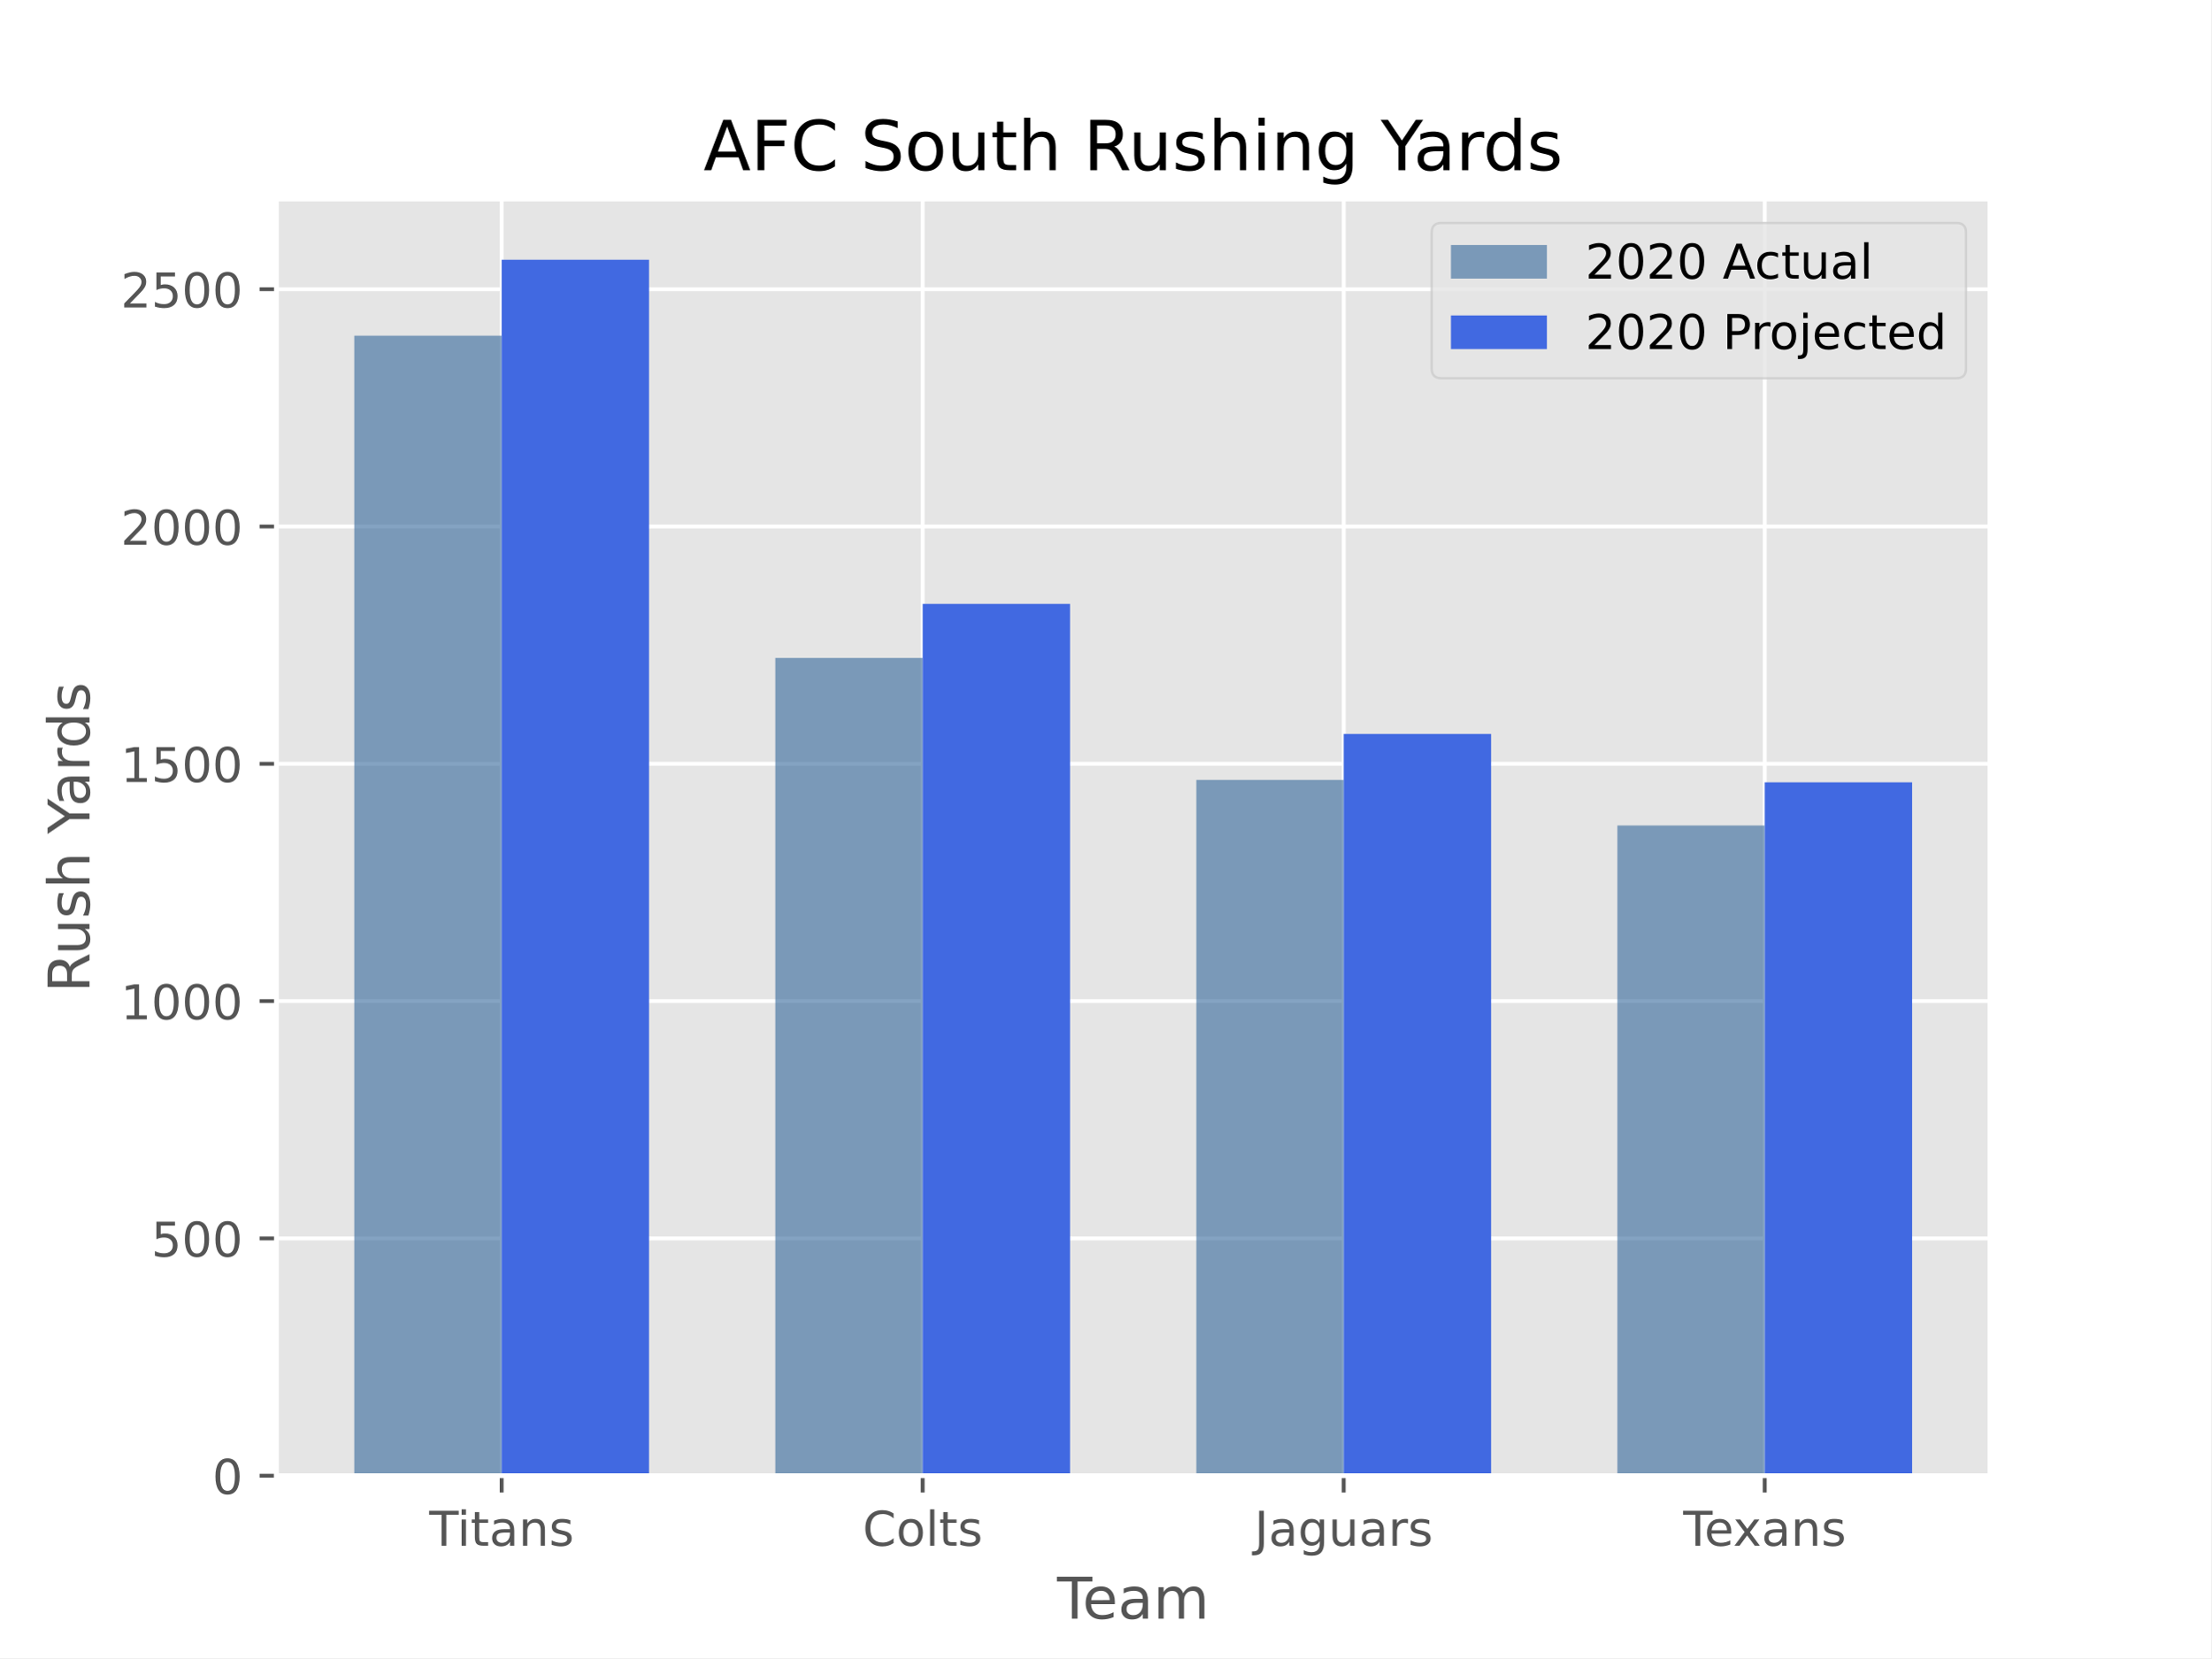
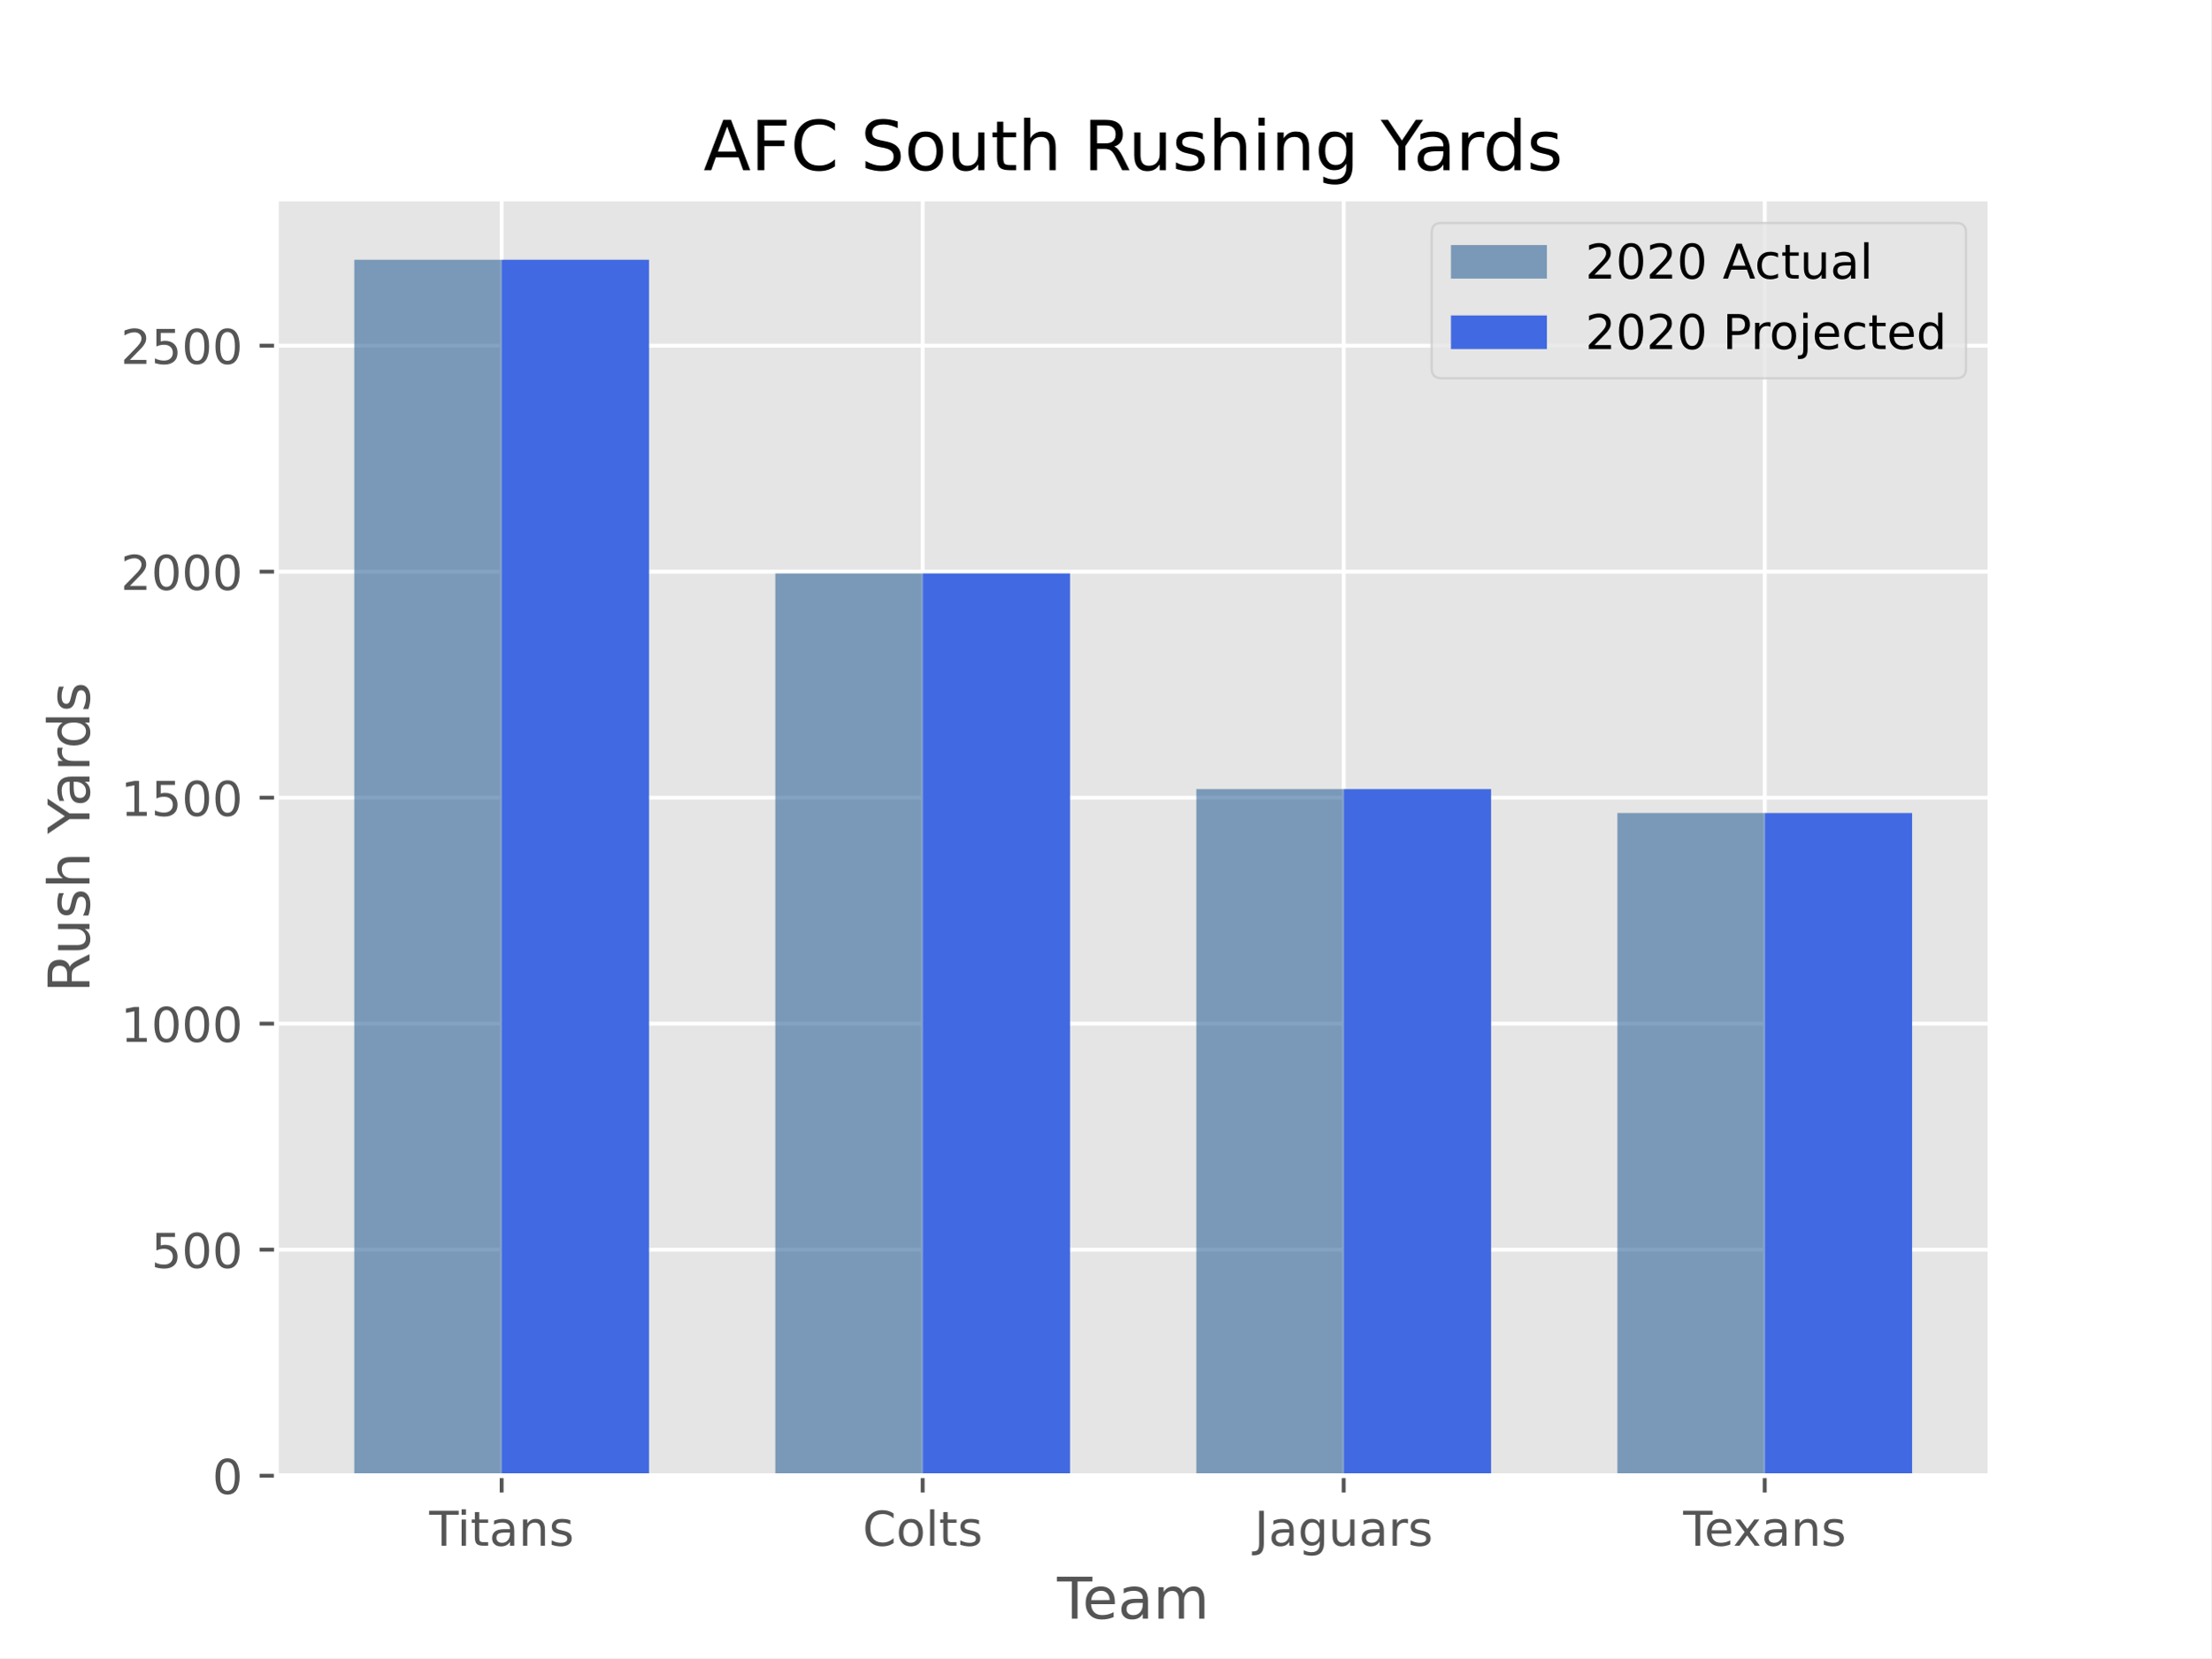
<svg xmlns="http://www.w3.org/2000/svg" xmlns:xlink="http://www.w3.org/1999/xlink" height="345.6pt" version="1.1" viewBox="0 0 460.8 345.6" width="460.8pt">
  <defs>
    <style type="text/css">*{stroke-linecap:butt;stroke-linejoin:round;}</style>
  </defs>
  <g id="figure_1">
    <g id="patch_1">
      <path d="M 0 345.6  L 460.8 345.6  L 460.8 0  L 0 0  z " style="fill:#ffffff;" />
    </g>
    <g id="axes_1">
      <g id="patch_2">
        <path d="M 57.6 307.584  L 414.72 307.584  L 414.72 41.472  L 57.6 41.472  z " style="fill:#e5e5e5;" />
      </g>
      <g id="matplotlib.axis_1">
        <g id="xtick_1">
          <g id="line2d_1">
-             <path clip-path="url(#pb582f3d757)" d="M 104.543 307.584  L 104.543 41.472  " style="fill:none;stroke:#ffffff;stroke-linecap:square;stroke-width:0.8;" />
+             <path clip-path="url(#pdb3e0767f5)" d="M 104.543 307.584  L 104.543 41.472  " style="fill:none;stroke:#ffffff;stroke-linecap:square;stroke-width:0.8;" />
          </g>
          <g id="line2d_2">
            <defs>
-               <path d="M 0 0  L 0 3.5  " id="maaebdf51c5" style="stroke:#555555;stroke-width:0.8;" />
-             </defs>
-             <g>
-               <use style="fill:#555555;stroke:#555555;stroke-width:0.8;" x="104.543" xlink:href="#maaebdf51c5" y="307.584" />
+               <path d="M 0 0  L 0 3.5  " id="m150e1d5980" style="stroke:#555555;stroke-width:0.8;" />
+             </defs>
+             <g>
+               <use style="fill:#555555;stroke:#555555;stroke-width:0.8;" x="104.543" xlink:href="#m150e1d5980" y="307.584" />
            </g>
          </g>
          <g id="text_1">
            <g style="fill:#555555;" transform="translate(89.45892 322.1824)scale(0.1 -0.1)">
              <defs>
                <path d="M -0.297 72.906  L 61.375 72.906  L 61.375 64.594  L 35.5 64.594  L 35.5 0  L 25.594 0  L 25.594 64.594  L -0.297 64.594  z " id="DejaVuSans-84" />
                <path d="M 9.422 54.688  L 18.406 54.688  L 18.406 0  L 9.422 0  z M 9.422 75.984  L 18.406 75.984  L 18.406 64.594  L 9.422 64.594  z " id="DejaVuSans-105" />
                <path d="M 18.312 70.219  L 18.312 54.688  L 36.812 54.688  L 36.812 47.703  L 18.312 47.703  L 18.312 18.016  Q 18.312 11.328 20.141 9.422  Q 21.969 7.516 27.594 7.516  L 36.812 7.516  L 36.812 0  L 27.594 0  Q 17.188 0 13.234 3.875  Q 9.281 7.766 9.281 18.016  L 9.281 47.703  L 2.688 47.703  L 2.688 54.688  L 9.281 54.688  L 9.281 70.219  z " id="DejaVuSans-116" />
                <path d="M 34.281 27.484  Q 23.391 27.484 19.188 25  Q 14.984 22.516 14.984 16.5  Q 14.984 11.719 18.141 8.906  Q 21.297 6.109 26.703 6.109  Q 34.188 6.109 38.703 11.406  Q 43.219 16.703 43.219 25.484  L 43.219 27.484  z M 52.203 31.203  L 52.203 0  L 43.219 0  L 43.219 8.297  Q 40.141 3.328 35.547 0.953  Q 30.953 -1.422 24.312 -1.422  Q 15.922 -1.422 10.953 3.297  Q 6 8.016 6 15.922  Q 6 25.141 12.172 29.828  Q 18.359 34.516 30.609 34.516  L 43.219 34.516  L 43.219 35.406  Q 43.219 41.609 39.141 45  Q 35.062 48.391 27.688 48.391  Q 23 48.391 18.547 47.266  Q 14.109 46.141 10.016 43.891  L 10.016 52.203  Q 14.938 54.109 19.578 55.047  Q 24.219 56 28.609 56  Q 40.484 56 46.344 49.844  Q 52.203 43.703 52.203 31.203  z " id="DejaVuSans-97" />
                <path d="M 54.891 33.016  L 54.891 0  L 45.906 0  L 45.906 32.719  Q 45.906 40.484 42.875 44.328  Q 39.844 48.188 33.797 48.188  Q 26.516 48.188 22.312 43.547  Q 18.109 38.922 18.109 30.906  L 18.109 0  L 9.078 0  L 9.078 54.688  L 18.109 54.688  L 18.109 46.188  Q 21.344 51.125 25.703 53.562  Q 30.078 56 35.797 56  Q 45.219 56 50.047 50.172  Q 54.891 44.344 54.891 33.016  z " id="DejaVuSans-110" />
                <path d="M 44.281 53.078  L 44.281 44.578  Q 40.484 46.531 36.375 47.5  Q 32.281 48.484 27.875 48.484  Q 21.188 48.484 17.844 46.438  Q 14.5 44.391 14.5 40.281  Q 14.5 37.156 16.891 35.375  Q 19.281 33.594 26.516 31.984  L 29.594 31.297  Q 39.156 29.25 43.188 25.516  Q 47.219 21.781 47.219 15.094  Q 47.219 7.469 41.188 3.016  Q 35.156 -1.422 24.609 -1.422  Q 20.219 -1.422 15.453 -0.562  Q 10.688 0.297 5.422 2  L 5.422 11.281  Q 10.406 8.688 15.234 7.391  Q 20.062 6.109 24.812 6.109  Q 31.156 6.109 34.562 8.281  Q 37.984 10.453 37.984 14.406  Q 37.984 18.062 35.516 20.016  Q 33.062 21.969 24.703 23.781  L 21.578 24.516  Q 13.234 26.266 9.516 29.906  Q 5.812 33.547 5.812 39.891  Q 5.812 47.609 11.281 51.797  Q 16.75 56 26.812 56  Q 31.781 56 36.172 55.266  Q 40.578 54.547 44.281 53.078  z " id="DejaVuSans-115" />
              </defs>
              <use xlink:href="#DejaVuSans-84" />
              <use x="57.959" xlink:href="#DejaVuSans-105" />
              <use x="85.742" xlink:href="#DejaVuSans-116" />
              <use x="124.951" xlink:href="#DejaVuSans-97" />
              <use x="186.23" xlink:href="#DejaVuSans-110" />
              <use x="249.609" xlink:href="#DejaVuSans-115" />
            </g>
          </g>
        </g>
        <g id="xtick_2">
          <g id="line2d_3">
-             <path clip-path="url(#pb582f3d757)" d="M 192.288 307.584  L 192.288 41.472  " style="fill:none;stroke:#ffffff;stroke-linecap:square;stroke-width:0.8;" />
+             <path clip-path="url(#pdb3e0767f5)" d="M 192.288 307.584  L 192.288 41.472  " style="fill:none;stroke:#ffffff;stroke-linecap:square;stroke-width:0.8;" />
          </g>
          <g id="line2d_4">
            <g>
-               <use style="fill:#555555;stroke:#555555;stroke-width:0.8;" x="192.288" xlink:href="#maaebdf51c5" y="307.584" />
+               <use style="fill:#555555;stroke:#555555;stroke-width:0.8;" x="192.288" xlink:href="#m150e1d5980" y="307.584" />
            </g>
          </g>
          <g id="text_2">
            <g style="fill:#555555;" transform="translate(179.7831 322.1824)scale(0.1 -0.1)">
              <defs>
                <path d="M 64.406 67.281  L 64.406 56.891  Q 59.422 61.531 53.781 63.812  Q 48.141 66.109 41.797 66.109  Q 29.297 66.109 22.656 58.469  Q 16.016 50.828 16.016 36.375  Q 16.016 21.969 22.656 14.328  Q 29.297 6.688 41.797 6.688  Q 48.141 6.688 53.781 8.984  Q 59.422 11.281 64.406 15.922  L 64.406 5.609  Q 59.234 2.094 53.438 0.328  Q 47.656 -1.422 41.219 -1.422  Q 24.656 -1.422 15.125 8.703  Q 5.609 18.844 5.609 36.375  Q 5.609 53.953 15.125 64.078  Q 24.656 74.219 41.219 74.219  Q 47.75 74.219 53.531 72.484  Q 59.328 70.75 64.406 67.281  z " id="DejaVuSans-67" />
                <path d="M 30.609 48.391  Q 23.391 48.391 19.188 42.75  Q 14.984 37.109 14.984 27.297  Q 14.984 17.484 19.156 11.844  Q 23.344 6.203 30.609 6.203  Q 37.797 6.203 41.984 11.859  Q 46.188 17.531 46.188 27.297  Q 46.188 37.016 41.984 42.703  Q 37.797 48.391 30.609 48.391  z M 30.609 56  Q 42.328 56 49.016 48.375  Q 55.719 40.766 55.719 27.297  Q 55.719 13.875 49.016 6.219  Q 42.328 -1.422 30.609 -1.422  Q 18.844 -1.422 12.172 6.219  Q 5.516 13.875 5.516 27.297  Q 5.516 40.766 12.172 48.375  Q 18.844 56 30.609 56  z " id="DejaVuSans-111" />
                <path d="M 9.422 75.984  L 18.406 75.984  L 18.406 0  L 9.422 0  z " id="DejaVuSans-108" />
              </defs>
              <use xlink:href="#DejaVuSans-67" />
              <use x="69.824" xlink:href="#DejaVuSans-111" />
              <use x="131.006" xlink:href="#DejaVuSans-108" />
              <use x="158.789" xlink:href="#DejaVuSans-116" />
              <use x="197.998" xlink:href="#DejaVuSans-115" />
            </g>
          </g>
        </g>
        <g id="xtick_3">
          <g id="line2d_5">
-             <path clip-path="url(#pb582f3d757)" d="M 280.032 307.584  L 280.032 41.472  " style="fill:none;stroke:#ffffff;stroke-linecap:square;stroke-width:0.8;" />
+             <path clip-path="url(#pdb3e0767f5)" d="M 280.032 307.584  L 280.032 41.472  " style="fill:none;stroke:#ffffff;stroke-linecap:square;stroke-width:0.8;" />
          </g>
          <g id="line2d_6">
            <g>
-               <use style="fill:#555555;stroke:#555555;stroke-width:0.8;" x="280.032" xlink:href="#maaebdf51c5" y="307.584" />
+               <use style="fill:#555555;stroke:#555555;stroke-width:0.8;" x="280.032" xlink:href="#m150e1d5980" y="307.584" />
            </g>
          </g>
          <g id="text_3">
            <g style="fill:#555555;" transform="translate(261.426 322.1824)scale(0.1 -0.1)">
              <defs>
                <path d="M 9.812 72.906  L 19.672 72.906  L 19.672 5.078  Q 19.672 -8.109 14.672 -14.062  Q 9.672 -20.016 -1.422 -20.016  L -5.172 -20.016  L -5.172 -11.719  L -2.094 -11.719  Q 4.438 -11.719 7.125 -8.047  Q 9.812 -4.391 9.812 5.078  z " id="DejaVuSans-74" />
                <path d="M 45.406 27.984  Q 45.406 37.75 41.375 43.109  Q 37.359 48.484 30.078 48.484  Q 22.859 48.484 18.828 43.109  Q 14.797 37.75 14.797 27.984  Q 14.797 18.266 18.828 12.891  Q 22.859 7.516 30.078 7.516  Q 37.359 7.516 41.375 12.891  Q 45.406 18.266 45.406 27.984  z M 54.391 6.781  Q 54.391 -7.172 48.188 -13.984  Q 42 -20.797 29.203 -20.797  Q 24.469 -20.797 20.266 -20.094  Q 16.062 -19.391 12.109 -17.922  L 12.109 -9.188  Q 16.062 -11.328 19.922 -12.344  Q 23.781 -13.375 27.781 -13.375  Q 36.625 -13.375 41.016 -8.766  Q 45.406 -4.156 45.406 5.172  L 45.406 9.625  Q 42.625 4.781 38.281 2.391  Q 33.938 0 27.875 0  Q 17.828 0 11.672 7.656  Q 5.516 15.328 5.516 27.984  Q 5.516 40.672 11.672 48.328  Q 17.828 56 27.875 56  Q 33.938 56 38.281 53.609  Q 42.625 51.219 45.406 46.391  L 45.406 54.688  L 54.391 54.688  z " id="DejaVuSans-103" />
                <path d="M 8.5 21.578  L 8.5 54.688  L 17.484 54.688  L 17.484 21.922  Q 17.484 14.156 20.5 10.266  Q 23.531 6.391 29.594 6.391  Q 36.859 6.391 41.078 11.031  Q 45.312 15.672 45.312 23.688  L 45.312 54.688  L 54.297 54.688  L 54.297 0  L 45.312 0  L 45.312 8.406  Q 42.047 3.422 37.719 1  Q 33.406 -1.422 27.688 -1.422  Q 18.266 -1.422 13.375 4.438  Q 8.5 10.297 8.5 21.578  z M 31.109 56  z " id="DejaVuSans-117" />
                <path d="M 41.109 46.297  Q 39.594 47.172 37.812 47.578  Q 36.031 48 33.891 48  Q 26.266 48 22.188 43.047  Q 18.109 38.094 18.109 28.812  L 18.109 0  L 9.078 0  L 9.078 54.688  L 18.109 54.688  L 18.109 46.188  Q 20.953 51.172 25.484 53.578  Q 30.031 56 36.531 56  Q 37.453 56 38.578 55.875  Q 39.703 55.766 41.062 55.516  z " id="DejaVuSans-114" />
              </defs>
              <use xlink:href="#DejaVuSans-74" />
              <use x="29.492" xlink:href="#DejaVuSans-97" />
              <use x="90.771" xlink:href="#DejaVuSans-103" />
              <use x="154.248" xlink:href="#DejaVuSans-117" />
              <use x="217.627" xlink:href="#DejaVuSans-97" />
              <use x="278.906" xlink:href="#DejaVuSans-114" />
              <use x="320.02" xlink:href="#DejaVuSans-115" />
            </g>
          </g>
        </g>
        <g id="xtick_4">
          <g id="line2d_7">
-             <path clip-path="url(#pb582f3d757)" d="M 367.777 307.584  L 367.777 41.472  " style="fill:none;stroke:#ffffff;stroke-linecap:square;stroke-width:0.8;" />
+             <path clip-path="url(#pdb3e0767f5)" d="M 367.777 307.584  L 367.777 41.472  " style="fill:none;stroke:#ffffff;stroke-linecap:square;stroke-width:0.8;" />
          </g>
          <g id="line2d_8">
            <g>
-               <use style="fill:#555555;stroke:#555555;stroke-width:0.8;" x="367.777" xlink:href="#maaebdf51c5" y="307.584" />
+               <use style="fill:#555555;stroke:#555555;stroke-width:0.8;" x="367.777" xlink:href="#m150e1d5980" y="307.584" />
            </g>
          </g>
          <g id="text_4">
            <g style="fill:#555555;" transform="translate(350.7869 322.1824)scale(0.1 -0.1)">
              <defs>
                <path d="M 56.203 29.594  L 56.203 25.203  L 14.891 25.203  Q 15.484 15.922 20.484 11.062  Q 25.484 6.203 34.422 6.203  Q 39.594 6.203 44.453 7.469  Q 49.312 8.734 54.109 11.281  L 54.109 2.781  Q 49.266 0.734 44.188 -0.344  Q 39.109 -1.422 33.891 -1.422  Q 20.797 -1.422 13.156 6.188  Q 5.516 13.812 5.516 26.812  Q 5.516 40.234 12.766 48.109  Q 20.016 56 32.328 56  Q 43.359 56 49.781 48.891  Q 56.203 41.797 56.203 29.594  z M 47.219 32.234  Q 47.125 39.594 43.094 43.984  Q 39.062 48.391 32.422 48.391  Q 24.906 48.391 20.391 44.141  Q 15.875 39.891 15.188 32.172  z " id="DejaVuSans-101" />
                <path d="M 54.891 54.688  L 35.109 28.078  L 55.906 0  L 45.312 0  L 29.391 21.484  L 13.484 0  L 2.875 0  L 24.125 28.609  L 4.688 54.688  L 15.281 54.688  L 29.781 35.203  L 44.281 54.688  z " id="DejaVuSans-120" />
              </defs>
              <use xlink:href="#DejaVuSans-84" />
              <use x="44.084" xlink:href="#DejaVuSans-101" />
              <use x="103.857" xlink:href="#DejaVuSans-120" />
              <use x="163.037" xlink:href="#DejaVuSans-97" />
              <use x="224.316" xlink:href="#DejaVuSans-110" />
              <use x="287.695" xlink:href="#DejaVuSans-115" />
            </g>
          </g>
        </g>
        <g id="text_5">
          <g style="fill:#555555;" transform="translate(220.3022 337.3802)scale(0.12 -0.12)">
            <defs>
              <path d="M 52 44.188  Q 55.375 50.25 60.062 53.125  Q 64.75 56 71.094 56  Q 79.641 56 84.281 50.016  Q 88.922 44.047 88.922 33.016  L 88.922 0  L 79.891 0  L 79.891 32.719  Q 79.891 40.578 77.094 44.375  Q 74.312 48.188 68.609 48.188  Q 61.625 48.188 57.562 43.547  Q 53.516 38.922 53.516 30.906  L 53.516 0  L 44.484 0  L 44.484 32.719  Q 44.484 40.625 41.703 44.406  Q 38.922 48.188 33.109 48.188  Q 26.219 48.188 22.156 43.531  Q 18.109 38.875 18.109 30.906  L 18.109 0  L 9.078 0  L 9.078 54.688  L 18.109 54.688  L 18.109 46.188  Q 21.188 51.219 25.484 53.609  Q 29.781 56 35.688 56  Q 41.656 56 45.828 52.969  Q 50 49.953 52 44.188  z " id="DejaVuSans-109" />
            </defs>
            <use xlink:href="#DejaVuSans-84" />
            <use x="44.084" xlink:href="#DejaVuSans-101" />
            <use x="105.607" xlink:href="#DejaVuSans-97" />
            <use x="166.887" xlink:href="#DejaVuSans-109" />
          </g>
        </g>
      </g>
      <g id="matplotlib.axis_2">
        <g id="ytick_1">
          <g id="line2d_9">
-             <path clip-path="url(#pb582f3d757)" d="M 57.6 307.584  L 414.72 307.584  " style="fill:none;stroke:#ffffff;stroke-linecap:square;stroke-width:0.8;" />
+             <path clip-path="url(#pdb3e0767f5)" d="M 57.6 307.584  L 414.72 307.584  " style="fill:none;stroke:#ffffff;stroke-linecap:square;stroke-width:0.8;" />
          </g>
          <g id="line2d_10">
            <defs>
-               <path d="M 0 0  L -3.5 0  " id="m9d6d35a60a" style="stroke:#555555;stroke-width:0.8;" />
-             </defs>
-             <g>
-               <use style="fill:#555555;stroke:#555555;stroke-width:0.8;" x="57.6" xlink:href="#m9d6d35a60a" y="307.584" />
+               <path d="M 0 0  L -3.5 0  " id="mc6d77bd768" style="stroke:#555555;stroke-width:0.8;" />
+             </defs>
+             <g>
+               <use style="fill:#555555;stroke:#555555;stroke-width:0.8;" x="57.6" xlink:href="#mc6d77bd768" y="307.584" />
            </g>
          </g>
          <g id="text_6">
            <g style="fill:#555555;" transform="translate(44.2375 311.3832)scale(0.1 -0.1)">
              <defs>
                <path d="M 31.781 66.406  Q 24.172 66.406 20.328 58.906  Q 16.5 51.422 16.5 36.375  Q 16.5 21.391 20.328 13.891  Q 24.172 6.391 31.781 6.391  Q 39.453 6.391 43.281 13.891  Q 47.125 21.391 47.125 36.375  Q 47.125 51.422 43.281 58.906  Q 39.453 66.406 31.781 66.406  z M 31.781 74.219  Q 44.047 74.219 50.516 64.516  Q 56.984 54.828 56.984 36.375  Q 56.984 17.969 50.516 8.266  Q 44.047 -1.422 31.781 -1.422  Q 19.531 -1.422 13.062 8.266  Q 6.594 17.969 6.594 36.375  Q 6.594 54.828 13.062 64.516  Q 19.531 74.219 31.781 74.219  z " id="DejaVuSans-48" />
              </defs>
              <use xlink:href="#DejaVuSans-48" />
            </g>
          </g>
        </g>
        <g id="ytick_2">
          <g id="line2d_11">
-             <path clip-path="url(#pb582f3d757)" d="M 57.6 258.123  L 414.72 258.123  " style="fill:none;stroke:#ffffff;stroke-linecap:square;stroke-width:0.8;" />
+             <path clip-path="url(#pdb3e0767f5)" d="M 57.6 260.476  L 414.72 260.476  " style="fill:none;stroke:#ffffff;stroke-linecap:square;stroke-width:0.8;" />
          </g>
          <g id="line2d_12">
            <g>
-               <use style="fill:#555555;stroke:#555555;stroke-width:0.8;" x="57.6" xlink:href="#m9d6d35a60a" y="258.123" />
+               <use style="fill:#555555;stroke:#555555;stroke-width:0.8;" x="57.6" xlink:href="#mc6d77bd768" y="260.476" />
            </g>
          </g>
          <g id="text_7">
-             <g style="fill:#555555;" transform="translate(31.5125 261.9219)scale(0.1 -0.1)">
+             <g style="fill:#555555;" transform="translate(31.5125 264.2754)scale(0.1 -0.1)">
              <defs>
                <path d="M 10.797 72.906  L 49.516 72.906  L 49.516 64.594  L 19.828 64.594  L 19.828 46.734  Q 21.969 47.469 24.109 47.828  Q 26.266 48.188 28.422 48.188  Q 40.625 48.188 47.75 41.5  Q 54.891 34.812 54.891 23.391  Q 54.891 11.625 47.562 5.094  Q 40.234 -1.422 26.906 -1.422  Q 22.312 -1.422 17.547 -0.641  Q 12.797 0.141 7.719 1.703  L 7.719 11.625  Q 12.109 9.234 16.797 8.062  Q 21.484 6.891 26.703 6.891  Q 35.156 6.891 40.078 11.328  Q 45.016 15.766 45.016 23.391  Q 45.016 31 40.078 35.438  Q 35.156 39.891 26.703 39.891  Q 22.75 39.891 18.812 39.016  Q 14.891 38.141 10.797 36.281  z " id="DejaVuSans-53" />
              </defs>
              <use xlink:href="#DejaVuSans-53" />
              <use x="63.623" xlink:href="#DejaVuSans-48" />
              <use x="127.246" xlink:href="#DejaVuSans-48" />
            </g>
          </g>
        </g>
        <g id="ytick_3">
          <g id="line2d_13">
-             <path clip-path="url(#pb582f3d757)" d="M 57.6 208.661  L 414.72 208.661  " style="fill:none;stroke:#ffffff;stroke-linecap:square;stroke-width:0.8;" />
+             <path clip-path="url(#pdb3e0767f5)" d="M 57.6 213.368  L 414.72 213.368  " style="fill:none;stroke:#ffffff;stroke-linecap:square;stroke-width:0.8;" />
          </g>
          <g id="line2d_14">
            <g>
-               <use style="fill:#555555;stroke:#555555;stroke-width:0.8;" x="57.6" xlink:href="#m9d6d35a60a" y="208.661" />
+               <use style="fill:#555555;stroke:#555555;stroke-width:0.8;" x="57.6" xlink:href="#mc6d77bd768" y="213.368" />
            </g>
          </g>
          <g id="text_8">
-             <g style="fill:#555555;" transform="translate(25.15 212.4605)scale(0.1 -0.1)">
+             <g style="fill:#555555;" transform="translate(25.15 217.1676)scale(0.1 -0.1)">
              <defs>
                <path d="M 12.406 8.297  L 28.516 8.297  L 28.516 63.922  L 10.984 60.406  L 10.984 69.391  L 28.422 72.906  L 38.281 72.906  L 38.281 8.297  L 54.391 8.297  L 54.391 0  L 12.406 0  z " id="DejaVuSans-49" />
              </defs>
              <use xlink:href="#DejaVuSans-49" />
              <use x="63.623" xlink:href="#DejaVuSans-48" />
              <use x="127.246" xlink:href="#DejaVuSans-48" />
              <use x="190.869" xlink:href="#DejaVuSans-48" />
            </g>
          </g>
        </g>
        <g id="ytick_4">
          <g id="line2d_15">
-             <path clip-path="url(#pb582f3d757)" d="M 57.6 159.2  L 414.72 159.2  " style="fill:none;stroke:#ffffff;stroke-linecap:square;stroke-width:0.8;" />
+             <path clip-path="url(#pdb3e0767f5)" d="M 57.6 166.261  L 414.72 166.261  " style="fill:none;stroke:#ffffff;stroke-linecap:square;stroke-width:0.8;" />
          </g>
          <g id="line2d_16">
            <g>
-               <use style="fill:#555555;stroke:#555555;stroke-width:0.8;" x="57.6" xlink:href="#m9d6d35a60a" y="159.2" />
+               <use style="fill:#555555;stroke:#555555;stroke-width:0.8;" x="57.6" xlink:href="#mc6d77bd768" y="166.261" />
            </g>
          </g>
          <g id="text_9">
-             <g style="fill:#555555;" transform="translate(25.15 162.9991)scale(0.1 -0.1)">
+             <g style="fill:#555555;" transform="translate(25.15 170.0598)scale(0.1 -0.1)">
              <use xlink:href="#DejaVuSans-49" />
              <use x="63.623" xlink:href="#DejaVuSans-53" />
              <use x="127.246" xlink:href="#DejaVuSans-48" />
              <use x="190.869" xlink:href="#DejaVuSans-48" />
            </g>
          </g>
        </g>
        <g id="ytick_5">
          <g id="line2d_17">
-             <path clip-path="url(#pb582f3d757)" d="M 57.6 109.739  L 414.72 109.739  " style="fill:none;stroke:#ffffff;stroke-linecap:square;stroke-width:0.8;" />
+             <path clip-path="url(#pdb3e0767f5)" d="M 57.6 119.153  L 414.72 119.153  " style="fill:none;stroke:#ffffff;stroke-linecap:square;stroke-width:0.8;" />
          </g>
          <g id="line2d_18">
            <g>
-               <use style="fill:#555555;stroke:#555555;stroke-width:0.8;" x="57.6" xlink:href="#m9d6d35a60a" y="109.739" />
+               <use style="fill:#555555;stroke:#555555;stroke-width:0.8;" x="57.6" xlink:href="#mc6d77bd768" y="119.153" />
            </g>
          </g>
          <g id="text_10">
-             <g style="fill:#555555;" transform="translate(25.15 113.5378)scale(0.1 -0.1)">
+             <g style="fill:#555555;" transform="translate(25.15 122.952)scale(0.1 -0.1)">
              <defs>
                <path d="M 19.188 8.297  L 53.609 8.297  L 53.609 0  L 7.328 0  L 7.328 8.297  Q 12.938 14.109 22.625 23.891  Q 32.328 33.688 34.812 36.531  Q 39.547 41.844 41.422 45.531  Q 43.312 49.219 43.312 52.781  Q 43.312 58.594 39.234 62.25  Q 35.156 65.922 28.609 65.922  Q 23.969 65.922 18.812 64.312  Q 13.672 62.703 7.812 59.422  L 7.812 69.391  Q 13.766 71.781 18.938 73  Q 24.125 74.219 28.422 74.219  Q 39.75 74.219 46.484 68.547  Q 53.219 62.891 53.219 53.422  Q 53.219 48.922 51.531 44.891  Q 49.859 40.875 45.406 35.406  Q 44.188 33.984 37.641 27.219  Q 31.109 20.453 19.188 8.297  z " id="DejaVuSans-50" />
              </defs>
              <use xlink:href="#DejaVuSans-50" />
              <use x="63.623" xlink:href="#DejaVuSans-48" />
              <use x="127.246" xlink:href="#DejaVuSans-48" />
              <use x="190.869" xlink:href="#DejaVuSans-48" />
            </g>
          </g>
        </g>
        <g id="ytick_6">
          <g id="line2d_19">
-             <path clip-path="url(#pb582f3d757)" d="M 57.6 60.277  L 414.72 60.277  " style="fill:none;stroke:#ffffff;stroke-linecap:square;stroke-width:0.8;" />
+             <path clip-path="url(#pdb3e0767f5)" d="M 57.6 72.045  L 414.72 72.045  " style="fill:none;stroke:#ffffff;stroke-linecap:square;stroke-width:0.8;" />
          </g>
          <g id="line2d_20">
            <g>
-               <use style="fill:#555555;stroke:#555555;stroke-width:0.8;" x="57.6" xlink:href="#m9d6d35a60a" y="60.277" />
+               <use style="fill:#555555;stroke:#555555;stroke-width:0.8;" x="57.6" xlink:href="#mc6d77bd768" y="72.045" />
            </g>
          </g>
          <g id="text_11">
-             <g style="fill:#555555;" transform="translate(25.15 64.07643)scale(0.1 -0.1)">
+             <g style="fill:#555555;" transform="translate(25.15 75.84418)scale(0.1 -0.1)">
              <use xlink:href="#DejaVuSans-50" />
              <use x="63.623" xlink:href="#DejaVuSans-53" />
              <use x="127.246" xlink:href="#DejaVuSans-48" />
              <use x="190.869" xlink:href="#DejaVuSans-48" />
            </g>
          </g>
        </g>
        <g id="text_12">
          <g style="fill:#555555;" transform="translate(18.65438 206.8774)rotate(-90)scale(0.12 -0.12)">
            <defs>
              <path d="M 44.391 34.188  Q 47.562 33.109 50.562 29.594  Q 53.562 26.078 56.594 19.922  L 66.609 0  L 56 0  L 46.688 18.703  Q 43.062 26.031 39.672 28.422  Q 36.281 30.812 30.422 30.812  L 19.672 30.812  L 19.672 0  L 9.812 0  L 9.812 72.906  L 32.078 72.906  Q 44.578 72.906 50.734 67.672  Q 56.891 62.453 56.891 51.906  Q 56.891 45.016 53.688 40.469  Q 50.484 35.938 44.391 34.188  z M 19.672 64.797  L 19.672 38.922  L 32.078 38.922  Q 39.203 38.922 42.844 42.219  Q 46.484 45.516 46.484 51.906  Q 46.484 58.297 42.844 61.547  Q 39.203 64.797 32.078 64.797  z " id="DejaVuSans-82" />
              <path d="M 54.891 33.016  L 54.891 0  L 45.906 0  L 45.906 32.719  Q 45.906 40.484 42.875 44.328  Q 39.844 48.188 33.797 48.188  Q 26.516 48.188 22.312 43.547  Q 18.109 38.922 18.109 30.906  L 18.109 0  L 9.078 0  L 9.078 75.984  L 18.109 75.984  L 18.109 46.188  Q 21.344 51.125 25.703 53.562  Q 30.078 56 35.797 56  Q 45.219 56 50.047 50.172  Q 54.891 44.344 54.891 33.016  z " id="DejaVuSans-104" />
              <path id="DejaVuSans-32" />
              <path d="M -0.203 72.906  L 10.406 72.906  L 30.609 42.922  L 50.688 72.906  L 61.281 72.906  L 35.5 34.719  L 35.5 0  L 25.594 0  L 25.594 34.719  z " id="DejaVuSans-89" />
              <path d="M 45.406 46.391  L 45.406 75.984  L 54.391 75.984  L 54.391 0  L 45.406 0  L 45.406 8.203  Q 42.578 3.328 38.25 0.953  Q 33.938 -1.422 27.875 -1.422  Q 17.969 -1.422 11.734 6.484  Q 5.516 14.406 5.516 27.297  Q 5.516 40.188 11.734 48.094  Q 17.969 56 27.875 56  Q 33.938 56 38.25 53.625  Q 42.578 51.266 45.406 46.391  z M 14.797 27.297  Q 14.797 17.391 18.875 11.75  Q 22.953 6.109 30.078 6.109  Q 37.203 6.109 41.297 11.75  Q 45.406 17.391 45.406 27.297  Q 45.406 37.203 41.297 42.844  Q 37.203 48.484 30.078 48.484  Q 22.953 48.484 18.875 42.844  Q 14.797 37.203 14.797 27.297  z " id="DejaVuSans-100" />
            </defs>
            <use xlink:href="#DejaVuSans-82" />
            <use x="64.982" xlink:href="#DejaVuSans-117" />
            <use x="128.361" xlink:href="#DejaVuSans-115" />
            <use x="180.461" xlink:href="#DejaVuSans-104" />
            <use x="243.84" xlink:href="#DejaVuSans-32" />
            <use x="275.627" xlink:href="#DejaVuSans-89" />
            <use x="322.961" xlink:href="#DejaVuSans-97" />
            <use x="384.24" xlink:href="#DejaVuSans-114" />
            <use x="423.604" xlink:href="#DejaVuSans-100" />
            <use x="487.08" xlink:href="#DejaVuSans-115" />
          </g>
        </g>
      </g>
      <g id="patch_3">
-         <path clip-path="url(#pb582f3d757)" d="M 73.833 307.584  L 104.543 307.584  L 104.543 69.972  L 73.833 69.972  z " style="fill:#336699;fill-opacity:0.6;" />
+         <path clip-path="url(#pdb3e0767f5)" d="M 73.833 307.584  L 104.543 307.584  L 104.543 54.144  L 73.833 54.144  z " style="fill:#336699;fill-opacity:0.6;" />
      </g>
      <g id="patch_4">
-         <path clip-path="url(#pb582f3d757)" d="M 161.577 307.584  L 192.288 307.584  L 192.288 137.14  L 161.577 137.14  z " style="fill:#336699;fill-opacity:0.6;" />
+         <path clip-path="url(#pdb3e0767f5)" d="M 161.577 307.584  L 192.288 307.584  L 192.288 119.53  L 161.577 119.53  z " style="fill:#336699;fill-opacity:0.6;" />
      </g>
      <g id="patch_5">
-         <path clip-path="url(#pb582f3d757)" d="M 249.322 307.584  L 280.032 307.584  L 280.032 162.563  L 249.322 162.563  z " style="fill:#336699;fill-opacity:0.6;" />
+         <path clip-path="url(#pdb3e0767f5)" d="M 249.322 307.584  L 280.032 307.584  L 280.032 164.47  L 249.322 164.47  z " style="fill:#336699;fill-opacity:0.6;" />
      </g>
      <g id="patch_6">
-         <path clip-path="url(#pb582f3d757)" d="M 337.066 307.584  L 367.777 307.584  L 367.777 172.06  L 337.066 172.06  z " style="fill:#336699;fill-opacity:0.6;" />
+         <path clip-path="url(#pdb3e0767f5)" d="M 337.066 307.584  L 367.777 307.584  L 367.777 169.464  L 337.066 169.464  z " style="fill:#336699;fill-opacity:0.6;" />
      </g>
      <g id="patch_7">
-         <path clip-path="url(#pb582f3d757)" d="M 104.543 307.584  L 135.254 307.584  L 135.254 54.144  L 104.543 54.144  z " style="fill:#4169e1;" />
+         <path clip-path="url(#pdb3e0767f5)" d="M 104.543 307.584  L 135.254 307.584  L 135.254 54.144  L 104.543 54.144  z " style="fill:#4169e1;" />
      </g>
      <g id="patch_8">
-         <path clip-path="url(#pb582f3d757)" d="M 192.288 307.584  L 222.998 307.584  L 222.998 125.863  L 192.288 125.863  z " style="fill:#4169e1;" />
+         <path clip-path="url(#pdb3e0767f5)" d="M 192.288 307.584  L 222.998 307.584  L 222.998 119.53  L 192.288 119.53  z " style="fill:#4169e1;" />
      </g>
      <g id="patch_9">
-         <path clip-path="url(#pb582f3d757)" d="M 280.032 307.584  L 310.743 307.584  L 310.743 152.968  L 280.032 152.968  z " style="fill:#4169e1;" />
+         <path clip-path="url(#pdb3e0767f5)" d="M 280.032 307.584  L 310.743 307.584  L 310.743 164.47  L 280.032 164.47  z " style="fill:#4169e1;" />
      </g>
      <g id="patch_10">
-         <path clip-path="url(#pb582f3d757)" d="M 367.777 307.584  L 398.487 307.584  L 398.487 163.058  L 367.777 163.058  z " style="fill:#4169e1;" />
+         <path clip-path="url(#pdb3e0767f5)" d="M 367.777 307.584  L 398.487 307.584  L 398.487 169.464  L 367.777 169.464  z " style="fill:#4169e1;" />
      </g>
      <g id="patch_11">
        <path d="M 57.6 307.584  L 57.6 41.472  " style="fill:none;stroke:#ffffff;stroke-linecap:square;stroke-linejoin:miter;" />
      </g>
      <g id="patch_12">
        <path d="M 414.72 307.584  L 414.72 41.472  " style="fill:none;stroke:#ffffff;stroke-linecap:square;stroke-linejoin:miter;" />
      </g>
      <g id="patch_13">
        <path d="M 57.6 307.584  L 414.72 307.584  " style="fill:none;stroke:#ffffff;stroke-linecap:square;stroke-linejoin:miter;" />
      </g>
      <g id="patch_14">
        <path d="M 57.6 41.472  L 414.72 41.472  " style="fill:none;stroke:#ffffff;stroke-linecap:square;stroke-linejoin:miter;" />
      </g>
      <g id="text_13">
        <g transform="translate(146.6111 35.472)scale(0.144 -0.144)">
          <defs>
            <path d="M 34.188 63.188  L 20.797 26.906  L 47.609 26.906  z M 28.609 72.906  L 39.797 72.906  L 67.578 0  L 57.328 0  L 50.688 18.703  L 17.828 18.703  L 11.188 0  L 0.781 0  z " id="DejaVuSans-65" />
            <path d="M 9.812 72.906  L 51.703 72.906  L 51.703 64.594  L 19.672 64.594  L 19.672 43.109  L 48.578 43.109  L 48.578 34.812  L 19.672 34.812  L 19.672 0  L 9.812 0  z " id="DejaVuSans-70" />
            <path d="M 53.516 70.516  L 53.516 60.891  Q 47.906 63.578 42.922 64.891  Q 37.938 66.219 33.297 66.219  Q 25.25 66.219 20.875 63.094  Q 16.5 59.969 16.5 54.203  Q 16.5 49.359 19.406 46.891  Q 22.312 44.438 30.422 42.922  L 36.375 41.703  Q 47.406 39.594 52.656 34.297  Q 57.906 29 57.906 20.125  Q 57.906 9.516 50.797 4.047  Q 43.703 -1.422 29.984 -1.422  Q 24.812 -1.422 18.969 -0.25  Q 13.141 0.922 6.891 3.219  L 6.891 13.375  Q 12.891 10.016 18.656 8.297  Q 24.422 6.594 29.984 6.594  Q 38.422 6.594 43.016 9.906  Q 47.609 13.234 47.609 19.391  Q 47.609 24.75 44.312 27.781  Q 41.016 30.812 33.5 32.328  L 27.484 33.5  Q 16.453 35.688 11.516 40.375  Q 6.594 45.062 6.594 53.422  Q 6.594 63.094 13.406 68.656  Q 20.219 74.219 32.172 74.219  Q 37.312 74.219 42.625 73.281  Q 47.953 72.359 53.516 70.516  z " id="DejaVuSans-83" />
          </defs>
          <use xlink:href="#DejaVuSans-65" />
          <use x="68.408" xlink:href="#DejaVuSans-70" />
          <use x="125.928" xlink:href="#DejaVuSans-67" />
          <use x="195.752" xlink:href="#DejaVuSans-32" />
          <use x="227.539" xlink:href="#DejaVuSans-83" />
          <use x="291.016" xlink:href="#DejaVuSans-111" />
          <use x="352.197" xlink:href="#DejaVuSans-117" />
          <use x="415.576" xlink:href="#DejaVuSans-116" />
          <use x="454.785" xlink:href="#DejaVuSans-104" />
          <use x="518.164" xlink:href="#DejaVuSans-32" />
          <use x="549.951" xlink:href="#DejaVuSans-82" />
          <use x="614.934" xlink:href="#DejaVuSans-117" />
          <use x="678.312" xlink:href="#DejaVuSans-115" />
          <use x="730.412" xlink:href="#DejaVuSans-104" />
          <use x="793.791" xlink:href="#DejaVuSans-105" />
          <use x="821.574" xlink:href="#DejaVuSans-110" />
          <use x="884.953" xlink:href="#DejaVuSans-103" />
          <use x="948.43" xlink:href="#DejaVuSans-32" />
          <use x="980.217" xlink:href="#DejaVuSans-89" />
          <use x="1027.551" xlink:href="#DejaVuSans-97" />
          <use x="1088.83" xlink:href="#DejaVuSans-114" />
          <use x="1128.193" xlink:href="#DejaVuSans-100" />
          <use x="1191.67" xlink:href="#DejaVuSans-115" />
        </g>
      </g>
      <g id="legend_1">
        <g id="patch_15">
          <path d="M 300.381 78.828  L 407.72 78.828  Q 409.72 78.828 409.72 76.828  L 409.72 48.472  Q 409.72 46.472 407.72 46.472  L 300.381 46.472  Q 298.381 46.472 298.381 48.472  L 298.381 76.828  Q 298.381 78.828 300.381 78.828  z " style="fill:#e5e5e5;opacity:0.8;stroke:#cccccc;stroke-linejoin:miter;stroke-width:0.5;" />
        </g>
        <g id="patch_16">
          <path d="M 302.381 58.07  L 322.381 58.07  L 322.381 51.07  L 302.381 51.07  z " style="fill:#336699;fill-opacity:0.6;" />
        </g>
        <g id="text_14">
          <g transform="translate(330.3809 58.07044)scale(0.1 -0.1)">
            <defs>
              <path d="M 48.781 52.594  L 48.781 44.188  Q 44.969 46.297 41.141 47.344  Q 37.312 48.391 33.406 48.391  Q 24.656 48.391 19.812 42.844  Q 14.984 37.312 14.984 27.297  Q 14.984 17.281 19.812 11.734  Q 24.656 6.203 33.406 6.203  Q 37.312 6.203 41.141 7.25  Q 44.969 8.297 48.781 10.406  L 48.781 2.094  Q 45.016 0.344 40.984 -0.531  Q 36.969 -1.422 32.422 -1.422  Q 20.062 -1.422 12.781 6.344  Q 5.516 14.109 5.516 27.297  Q 5.516 40.672 12.859 48.328  Q 20.219 56 33.016 56  Q 37.156 56 41.109 55.141  Q 45.062 54.297 48.781 52.594  z " id="DejaVuSans-99" />
            </defs>
            <use xlink:href="#DejaVuSans-50" />
            <use x="63.623" xlink:href="#DejaVuSans-48" />
            <use x="127.246" xlink:href="#DejaVuSans-50" />
            <use x="190.869" xlink:href="#DejaVuSans-48" />
            <use x="254.492" xlink:href="#DejaVuSans-32" />
            <use x="286.279" xlink:href="#DejaVuSans-65" />
            <use x="352.938" xlink:href="#DejaVuSans-99" />
            <use x="407.918" xlink:href="#DejaVuSans-116" />
            <use x="447.127" xlink:href="#DejaVuSans-117" />
            <use x="510.506" xlink:href="#DejaVuSans-97" />
            <use x="571.785" xlink:href="#DejaVuSans-108" />
          </g>
        </g>
        <g id="patch_17">
          <path d="M 302.381 72.749  L 322.381 72.749  L 322.381 65.749  L 302.381 65.749  z " style="fill:#4169e1;" />
        </g>
        <g id="text_15">
          <g transform="translate(330.3809 72.74856)scale(0.1 -0.1)">
            <defs>
              <path d="M 19.672 64.797  L 19.672 37.406  L 32.078 37.406  Q 38.969 37.406 42.719 40.969  Q 46.484 44.531 46.484 51.125  Q 46.484 57.672 42.719 61.234  Q 38.969 64.797 32.078 64.797  z M 9.812 72.906  L 32.078 72.906  Q 44.344 72.906 50.609 67.359  Q 56.891 61.812 56.891 51.125  Q 56.891 40.328 50.609 34.812  Q 44.344 29.297 32.078 29.297  L 19.672 29.297  L 19.672 0  L 9.812 0  z " id="DejaVuSans-80" />
              <path d="M 9.422 54.688  L 18.406 54.688  L 18.406 -0.984  Q 18.406 -11.422 14.422 -16.109  Q 10.453 -20.797 1.609 -20.797  L -1.812 -20.797  L -1.812 -13.188  L 0.594 -13.188  Q 5.719 -13.188 7.562 -10.812  Q 9.422 -8.453 9.422 -0.984  z M 9.422 75.984  L 18.406 75.984  L 18.406 64.594  L 9.422 64.594  z " id="DejaVuSans-106" />
            </defs>
            <use xlink:href="#DejaVuSans-50" />
            <use x="63.623" xlink:href="#DejaVuSans-48" />
            <use x="127.246" xlink:href="#DejaVuSans-50" />
            <use x="190.869" xlink:href="#DejaVuSans-48" />
            <use x="254.492" xlink:href="#DejaVuSans-32" />
            <use x="286.279" xlink:href="#DejaVuSans-80" />
            <use x="344.832" xlink:href="#DejaVuSans-114" />
            <use x="383.695" xlink:href="#DejaVuSans-111" />
            <use x="444.877" xlink:href="#DejaVuSans-106" />
            <use x="472.66" xlink:href="#DejaVuSans-101" />
            <use x="534.184" xlink:href="#DejaVuSans-99" />
            <use x="589.164" xlink:href="#DejaVuSans-116" />
            <use x="628.373" xlink:href="#DejaVuSans-101" />
            <use x="689.896" xlink:href="#DejaVuSans-100" />
          </g>
        </g>
      </g>
    </g>
  </g>
  <defs>
-     <clipPath id="pb582f3d757">
+     <clipPath id="pdb3e0767f5">
      <rect height="266.112" width="357.12" x="57.6" y="41.472" />
    </clipPath>
  </defs>
</svg>
